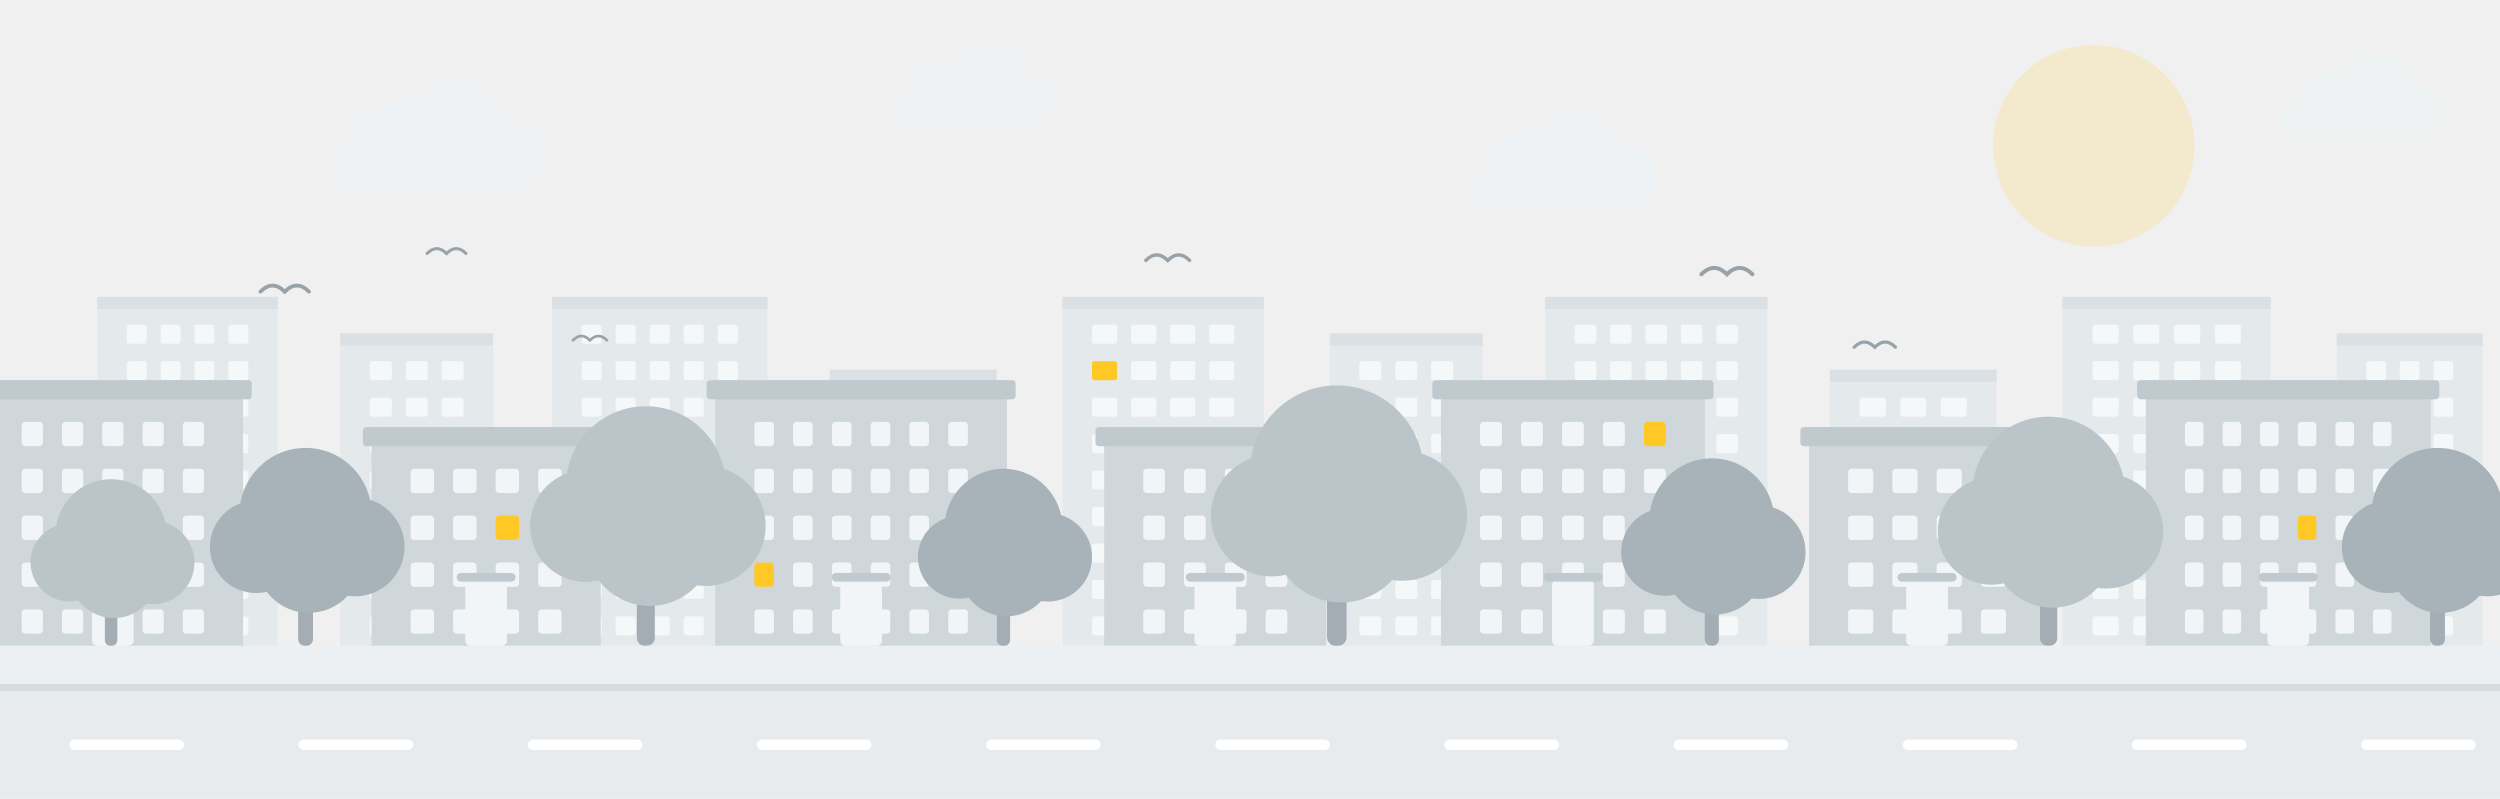
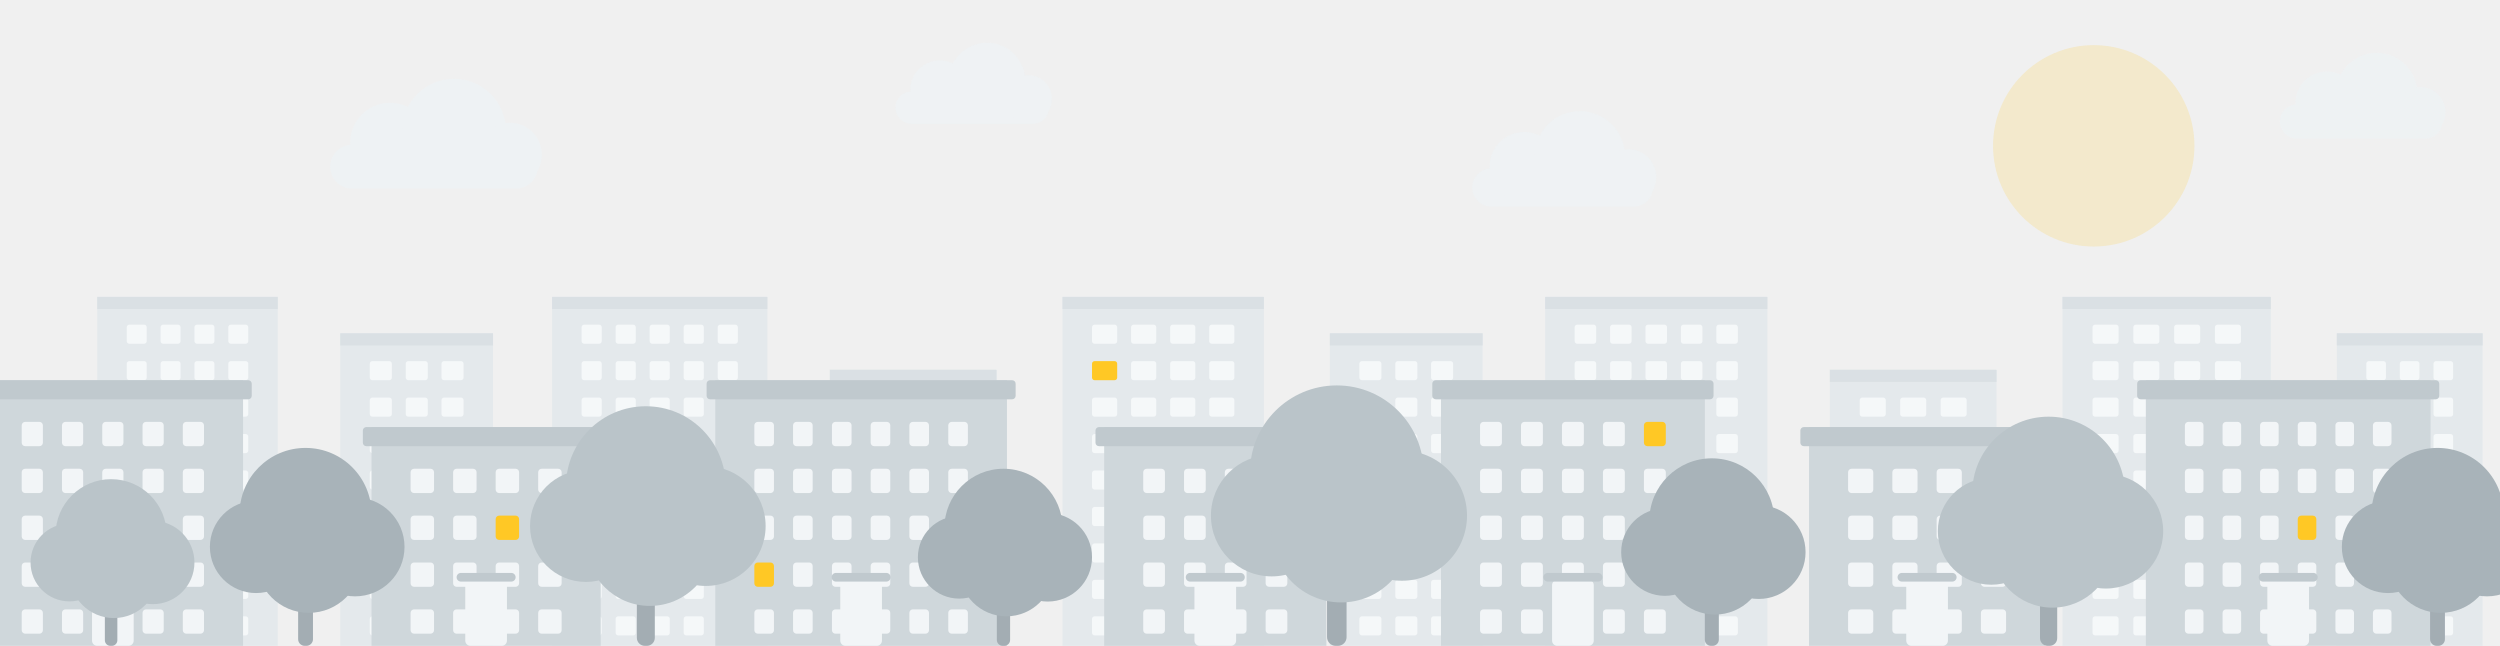
- <svg xmlns="http://www.w3.org/2000/svg" viewBox="0 0 1440 460" width="1440" height="460" fill="none" role="presentation">
+ <svg xmlns="http://www.w3.org/2000/svg" viewBox="0 0 1440 372" width="1440" height="372" fill="none" role="presentation">
  <circle cx="1206" cy="84" r="58" fill="#FFC825" opacity="0.18" />
  <g opacity="1" fill="#EEF2F4">
    <rect x="190.2" y="83.35" width="119.6" height="25.3" rx="12.65" />
    <circle cx="224.7" cy="82.2" r="23" />
    <circle cx="261.5" cy="75.3" r="29.9" />
    <circle cx="293.7" cy="89.1" r="18.4" />
  </g>
  <g opacity="0.85" fill="#EEF2F4">
    <rect x="515.8" y="52.65" width="88.4" height="18.7" rx="9.35" />
    <circle cx="541.3" cy="51.8" r="17" />
    <circle cx="568.5" cy="46.7" r="22.1" />
    <circle cx="592.3" cy="56.9" r="13.6" />
  </g>
  <g opacity="0.9" fill="#EEF2F4">
    <rect x="848" y="97" width="104" height="22" rx="11" />
    <circle cx="878" cy="96" r="20" />
    <circle cx="910" cy="90" r="26" />
    <circle cx="938" cy="102" r="16" />
  </g>
  <g opacity="0.8" fill="#EEF2F4">
    <rect x="1313.2" y="60.1" width="93.6" height="19.8" rx="9.9" />
    <circle cx="1340.2" cy="59.2" r="18" />
    <circle cx="1369" cy="53.8" r="23.4" />
    <circle cx="1394.2" cy="64.6" r="14.4" />
  </g>
  <rect x="56" y="171" width="104" height="201" fill="#E4E9EC" />
  <rect x="56" y="171" width="104" height="7" fill="#DAE0E4" />
  <rect x="73.0" y="187" width="11.5" height="11" rx="1.5" fill="#F5F8F9" />
  <rect x="92.5" y="187" width="11.5" height="11" rx="1.5" fill="#F5F8F9" />
  <rect x="112.0" y="187" width="11.5" height="11" rx="1.5" fill="#F5F8F9" />
  <rect x="131.5" y="187" width="11.5" height="11" rx="1.5" fill="#F5F8F9" />
  <rect x="73.0" y="208" width="11.5" height="11" rx="1.5" fill="#F5F8F9" />
  <rect x="92.5" y="208" width="11.5" height="11" rx="1.5" fill="#F5F8F9" />
  <rect x="112.0" y="208" width="11.5" height="11" rx="1.5" fill="#F5F8F9" />
  <rect x="131.5" y="208" width="11.5" height="11" rx="1.5" fill="#F5F8F9" />
  <rect x="73.0" y="229" width="11.5" height="11" rx="1.5" fill="#F5F8F9" />
  <rect x="92.5" y="229" width="11.5" height="11" rx="1.5" fill="#FFC825" />
  <rect x="112.0" y="229" width="11.5" height="11" rx="1.5" fill="#F5F8F9" />
  <rect x="131.5" y="229" width="11.5" height="11" rx="1.5" fill="#F5F8F9" />
  <rect x="73.0" y="250" width="11.5" height="11" rx="1.5" fill="#F5F8F9" />
  <rect x="92.5" y="250" width="11.5" height="11" rx="1.5" fill="#F5F8F9" />
  <rect x="112.0" y="250" width="11.5" height="11" rx="1.5" fill="#F5F8F9" />
  <rect x="131.5" y="250" width="11.5" height="11" rx="1.5" fill="#F5F8F9" />
  <rect x="73.0" y="271" width="11.5" height="11" rx="1.5" fill="#F5F8F9" />
  <rect x="92.5" y="271" width="11.5" height="11" rx="1.5" fill="#F5F8F9" />
  <rect x="112.0" y="271" width="11.5" height="11" rx="1.5" fill="#F5F8F9" />
  <rect x="131.5" y="271" width="11.5" height="11" rx="1.5" fill="#F5F8F9" />
  <rect x="73.0" y="292" width="11.5" height="11" rx="1.5" fill="#F5F8F9" />
  <rect x="92.5" y="292" width="11.5" height="11" rx="1.5" fill="#F5F8F9" />
  <rect x="112.0" y="292" width="11.5" height="11" rx="1.5" fill="#F5F8F9" />
  <rect x="131.5" y="292" width="11.5" height="11" rx="1.5" fill="#F5F8F9" />
  <rect x="73.0" y="313" width="11.5" height="11" rx="1.5" fill="#F5F8F9" />
  <rect x="92.5" y="313" width="11.5" height="11" rx="1.5" fill="#F5F8F9" />
  <rect x="112.0" y="313" width="11.5" height="11" rx="1.5" fill="#F5F8F9" />
  <rect x="131.5" y="313" width="11.5" height="11" rx="1.5" fill="#F5F8F9" />
  <rect x="73.0" y="334" width="11.5" height="11" rx="1.5" fill="#F5F8F9" />
  <rect x="92.5" y="334" width="11.5" height="11" rx="1.5" fill="#F5F8F9" />
  <rect x="112.0" y="334" width="11.5" height="11" rx="1.5" fill="#F5F8F9" />
  <rect x="131.5" y="334" width="11.5" height="11" rx="1.5" fill="#F5F8F9" />
  <rect x="73.0" y="355" width="11.5" height="11" rx="1.5" fill="#F5F8F9" />
  <rect x="92.5" y="355" width="11.5" height="11" rx="1.5" fill="#F5F8F9" />
  <rect x="112.0" y="355" width="11.5" height="11" rx="1.5" fill="#F5F8F9" />
  <rect x="131.5" y="355" width="11.5" height="11" rx="1.5" fill="#F5F8F9" />
  <rect x="196" y="192" width="88" height="180" fill="#E4E9EC" />
  <rect x="196" y="192" width="88" height="7" fill="#DAE0E4" />
  <rect x="213.0" y="208" width="12.7" height="11" rx="1.5" fill="#F5F8F9" />
  <rect x="233.7" y="208" width="12.7" height="11" rx="1.5" fill="#F5F8F9" />
  <rect x="254.3" y="208" width="12.7" height="11" rx="1.5" fill="#F5F8F9" />
  <rect x="213.0" y="229" width="12.7" height="11" rx="1.5" fill="#F5F8F9" />
  <rect x="233.7" y="229" width="12.7" height="11" rx="1.5" fill="#F5F8F9" />
  <rect x="254.3" y="229" width="12.7" height="11" rx="1.5" fill="#F5F8F9" />
  <rect x="213.0" y="250" width="12.7" height="11" rx="1.5" fill="#F5F8F9" />
  <rect x="233.7" y="250" width="12.7" height="11" rx="1.5" fill="#F5F8F9" />
  <rect x="254.3" y="250" width="12.7" height="11" rx="1.5" fill="#F5F8F9" />
  <rect x="213.0" y="271" width="12.7" height="11" rx="1.5" fill="#F5F8F9" />
  <rect x="233.7" y="271" width="12.7" height="11" rx="1.5" fill="#F5F8F9" />
  <rect x="254.3" y="271" width="12.7" height="11" rx="1.5" fill="#F5F8F9" />
  <rect x="213.0" y="292" width="12.7" height="11" rx="1.5" fill="#F5F8F9" />
  <rect x="233.7" y="292" width="12.7" height="11" rx="1.5" fill="#F5F8F9" />
  <rect x="254.3" y="292" width="12.7" height="11" rx="1.5" fill="#F5F8F9" />
  <rect x="213.0" y="313" width="12.7" height="11" rx="1.5" fill="#F5F8F9" />
  <rect x="233.7" y="313" width="12.7" height="11" rx="1.5" fill="#F5F8F9" />
  <rect x="254.3" y="313" width="12.7" height="11" rx="1.5" fill="#F5F8F9" />
  <rect x="213.0" y="334" width="12.7" height="11" rx="1.5" fill="#F5F8F9" />
  <rect x="233.7" y="334" width="12.7" height="11" rx="1.5" fill="#F5F8F9" />
  <rect x="254.3" y="334" width="12.7" height="11" rx="1.5" fill="#F5F8F9" />
  <rect x="213.0" y="355" width="12.7" height="11" rx="1.5" fill="#F5F8F9" />
  <rect x="233.7" y="355" width="12.7" height="11" rx="1.5" fill="#F5F8F9" />
  <rect x="254.3" y="355" width="12.7" height="11" rx="1.5" fill="#F5F8F9" />
  <rect x="318" y="171" width="124" height="201" fill="#E4E9EC" />
  <rect x="318" y="171" width="124" height="7" fill="#DAE0E4" />
  <rect x="335.0" y="187" width="11.6" height="11" rx="1.5" fill="#F5F8F9" />
  <rect x="354.6" y="187" width="11.6" height="11" rx="1.5" fill="#F5F8F9" />
  <rect x="374.2" y="187" width="11.6" height="11" rx="1.5" fill="#F5F8F9" />
  <rect x="393.8" y="187" width="11.6" height="11" rx="1.5" fill="#F5F8F9" />
  <rect x="413.4" y="187" width="11.6" height="11" rx="1.5" fill="#F5F8F9" />
  <rect x="335.0" y="208" width="11.6" height="11" rx="1.5" fill="#F5F8F9" />
  <rect x="354.6" y="208" width="11.6" height="11" rx="1.5" fill="#F5F8F9" />
  <rect x="374.2" y="208" width="11.6" height="11" rx="1.5" fill="#F5F8F9" />
  <rect x="393.8" y="208" width="11.6" height="11" rx="1.5" fill="#F5F8F9" />
  <rect x="413.4" y="208" width="11.6" height="11" rx="1.5" fill="#F5F8F9" />
  <rect x="335.0" y="229" width="11.6" height="11" rx="1.5" fill="#F5F8F9" />
  <rect x="354.6" y="229" width="11.6" height="11" rx="1.5" fill="#F5F8F9" />
  <rect x="374.2" y="229" width="11.6" height="11" rx="1.5" fill="#F5F8F9" />
  <rect x="393.8" y="229" width="11.6" height="11" rx="1.5" fill="#F5F8F9" />
  <rect x="413.4" y="229" width="11.6" height="11" rx="1.5" fill="#F5F8F9" />
  <rect x="335.0" y="250" width="11.6" height="11" rx="1.5" fill="#F5F8F9" />
  <rect x="354.6" y="250" width="11.6" height="11" rx="1.5" fill="#F5F8F9" />
  <rect x="374.2" y="250" width="11.6" height="11" rx="1.5" fill="#F5F8F9" />
  <rect x="393.8" y="250" width="11.6" height="11" rx="1.5" fill="#F5F8F9" />
  <rect x="413.4" y="250" width="11.6" height="11" rx="1.5" fill="#F5F8F9" />
  <rect x="335.0" y="271" width="11.6" height="11" rx="1.5" fill="#F5F8F9" />
  <rect x="354.6" y="271" width="11.6" height="11" rx="1.5" fill="#F5F8F9" />
  <rect x="374.2" y="271" width="11.6" height="11" rx="1.5" fill="#F5F8F9" />
  <rect x="393.8" y="271" width="11.6" height="11" rx="1.5" fill="#F5F8F9" />
  <rect x="413.4" y="271" width="11.6" height="11" rx="1.5" fill="#F5F8F9" />
  <rect x="335.0" y="292" width="11.6" height="11" rx="1.5" fill="#F5F8F9" />
  <rect x="354.6" y="292" width="11.6" height="11" rx="1.5" fill="#F5F8F9" />
  <rect x="374.2" y="292" width="11.6" height="11" rx="1.5" fill="#F5F8F9" />
  <rect x="393.8" y="292" width="11.6" height="11" rx="1.5" fill="#FFC825" />
  <rect x="413.4" y="292" width="11.6" height="11" rx="1.5" fill="#F5F8F9" />
  <rect x="335.0" y="313" width="11.6" height="11" rx="1.5" fill="#F5F8F9" />
  <rect x="354.6" y="313" width="11.6" height="11" rx="1.5" fill="#F5F8F9" />
  <rect x="374.2" y="313" width="11.6" height="11" rx="1.5" fill="#F5F8F9" />
  <rect x="393.8" y="313" width="11.6" height="11" rx="1.5" fill="#F5F8F9" />
  <rect x="413.4" y="313" width="11.6" height="11" rx="1.5" fill="#F5F8F9" />
  <rect x="335.0" y="334" width="11.6" height="11" rx="1.5" fill="#F5F8F9" />
  <rect x="354.6" y="334" width="11.6" height="11" rx="1.5" fill="#F5F8F9" />
  <rect x="374.2" y="334" width="11.6" height="11" rx="1.5" fill="#F5F8F9" />
  <rect x="393.8" y="334" width="11.6" height="11" rx="1.5" fill="#F5F8F9" />
  <rect x="413.4" y="334" width="11.6" height="11" rx="1.5" fill="#F5F8F9" />
  <rect x="335.0" y="355" width="11.6" height="11" rx="1.5" fill="#F5F8F9" />
  <rect x="354.6" y="355" width="11.6" height="11" rx="1.5" fill="#F5F8F9" />
  <rect x="374.2" y="355" width="11.6" height="11" rx="1.5" fill="#F5F8F9" />
  <rect x="393.8" y="355" width="11.6" height="11" rx="1.5" fill="#F5F8F9" />
  <rect x="413.4" y="355" width="11.6" height="11" rx="1.5" fill="#F5F8F9" />
  <rect x="478" y="213" width="96" height="159" fill="#E4E9EC" />
  <rect x="478" y="213" width="96" height="7" fill="#DAE0E4" />
  <rect x="495.2" y="229" width="15.0" height="11" rx="1.5" fill="#F5F8F9" />
  <rect x="518.5" y="229" width="15.0" height="11" rx="1.5" fill="#F5F8F9" />
  <rect x="541.8" y="229" width="15.0" height="11" rx="1.5" fill="#F5F8F9" />
  <rect x="495.2" y="250" width="15.0" height="11" rx="1.5" fill="#F5F8F9" />
  <rect x="518.5" y="250" width="15.0" height="11" rx="1.5" fill="#F5F8F9" />
  <rect x="541.8" y="250" width="15.0" height="11" rx="1.5" fill="#F5F8F9" />
  <rect x="495.2" y="271" width="15.0" height="11" rx="1.5" fill="#F5F8F9" />
  <rect x="518.5" y="271" width="15.0" height="11" rx="1.5" fill="#F5F8F9" />
  <rect x="541.8" y="271" width="15.0" height="11" rx="1.5" fill="#F5F8F9" />
  <rect x="495.2" y="292" width="15.0" height="11" rx="1.5" fill="#F5F8F9" />
  <rect x="518.5" y="292" width="15.0" height="11" rx="1.5" fill="#F5F8F9" />
  <rect x="541.8" y="292" width="15.0" height="11" rx="1.5" fill="#F5F8F9" />
  <rect x="495.2" y="313" width="15.0" height="11" rx="1.5" fill="#F5F8F9" />
  <rect x="518.5" y="313" width="15.0" height="11" rx="1.5" fill="#F5F8F9" />
  <rect x="541.8" y="313" width="15.0" height="11" rx="1.5" fill="#F5F8F9" />
  <rect x="495.2" y="334" width="15.0" height="11" rx="1.5" fill="#F5F8F9" />
  <rect x="518.5" y="334" width="15.0" height="11" rx="1.5" fill="#F5F8F9" />
  <rect x="541.8" y="334" width="15.0" height="11" rx="1.5" fill="#F5F8F9" />
  <rect x="495.2" y="355" width="15.0" height="11" rx="1.5" fill="#F5F8F9" />
  <rect x="518.5" y="355" width="15.0" height="11" rx="1.5" fill="#F5F8F9" />
  <rect x="541.8" y="355" width="15.0" height="11" rx="1.5" fill="#F5F8F9" />
  <rect x="612" y="171" width="116" height="201" fill="#E4E9EC" />
  <rect x="612" y="171" width="116" height="7" fill="#DAE0E4" />
  <rect x="629.0" y="187" width="14.5" height="11" rx="1.5" fill="#F5F8F9" />
  <rect x="651.5" y="187" width="14.5" height="11" rx="1.5" fill="#F5F8F9" />
  <rect x="674.0" y="187" width="14.5" height="11" rx="1.5" fill="#F5F8F9" />
  <rect x="696.5" y="187" width="14.5" height="11" rx="1.5" fill="#F5F8F9" />
  <rect x="629.0" y="208" width="14.5" height="11" rx="1.5" fill="#FFC825" />
  <rect x="651.5" y="208" width="14.5" height="11" rx="1.5" fill="#F5F8F9" />
  <rect x="674.0" y="208" width="14.5" height="11" rx="1.5" fill="#F5F8F9" />
  <rect x="696.5" y="208" width="14.5" height="11" rx="1.5" fill="#F5F8F9" />
  <rect x="629.0" y="229" width="14.5" height="11" rx="1.5" fill="#F5F8F9" />
  <rect x="651.5" y="229" width="14.5" height="11" rx="1.5" fill="#F5F8F9" />
  <rect x="674.0" y="229" width="14.5" height="11" rx="1.5" fill="#F5F8F9" />
  <rect x="696.5" y="229" width="14.5" height="11" rx="1.5" fill="#F5F8F9" />
  <rect x="629.0" y="250" width="14.5" height="11" rx="1.5" fill="#F5F8F9" />
  <rect x="651.5" y="250" width="14.5" height="11" rx="1.5" fill="#F5F8F9" />
  <rect x="674.0" y="250" width="14.5" height="11" rx="1.5" fill="#F5F8F9" />
  <rect x="696.5" y="250" width="14.5" height="11" rx="1.5" fill="#F5F8F9" />
  <rect x="629.0" y="271" width="14.5" height="11" rx="1.5" fill="#F5F8F9" />
  <rect x="651.5" y="271" width="14.5" height="11" rx="1.5" fill="#F5F8F9" />
  <rect x="674.0" y="271" width="14.5" height="11" rx="1.5" fill="#F5F8F9" />
  <rect x="696.5" y="271" width="14.5" height="11" rx="1.5" fill="#F5F8F9" />
  <rect x="629.0" y="292" width="14.5" height="11" rx="1.5" fill="#F5F8F9" />
  <rect x="651.5" y="292" width="14.5" height="11" rx="1.5" fill="#F5F8F9" />
  <rect x="674.0" y="292" width="14.5" height="11" rx="1.5" fill="#F5F8F9" />
  <rect x="696.5" y="292" width="14.5" height="11" rx="1.5" fill="#F5F8F9" />
  <rect x="629.0" y="313" width="14.5" height="11" rx="1.5" fill="#F5F8F9" />
  <rect x="651.5" y="313" width="14.5" height="11" rx="1.5" fill="#F5F8F9" />
  <rect x="674.0" y="313" width="14.5" height="11" rx="1.5" fill="#F5F8F9" />
  <rect x="696.5" y="313" width="14.5" height="11" rx="1.5" fill="#F5F8F9" />
  <rect x="629.0" y="334" width="14.5" height="11" rx="1.5" fill="#F5F8F9" />
  <rect x="651.5" y="334" width="14.5" height="11" rx="1.5" fill="#F5F8F9" />
  <rect x="674.0" y="334" width="14.5" height="11" rx="1.5" fill="#F5F8F9" />
  <rect x="696.5" y="334" width="14.5" height="11" rx="1.5" fill="#F5F8F9" />
  <rect x="629.0" y="355" width="14.5" height="11" rx="1.5" fill="#F5F8F9" />
  <rect x="651.5" y="355" width="14.5" height="11" rx="1.5" fill="#F5F8F9" />
  <rect x="674.0" y="355" width="14.5" height="11" rx="1.5" fill="#F5F8F9" />
  <rect x="696.5" y="355" width="14.5" height="11" rx="1.5" fill="#F5F8F9" />
  <rect x="766" y="192" width="88" height="180" fill="#E4E9EC" />
  <rect x="766" y="192" width="88" height="7" fill="#DAE0E4" />
  <rect x="783.0" y="208" width="12.7" height="11" rx="1.5" fill="#F5F8F9" />
  <rect x="803.7" y="208" width="12.7" height="11" rx="1.5" fill="#F5F8F9" />
  <rect x="824.3" y="208" width="12.7" height="11" rx="1.5" fill="#F5F8F9" />
  <rect x="783.0" y="229" width="12.7" height="11" rx="1.5" fill="#F5F8F9" />
  <rect x="803.7" y="229" width="12.7" height="11" rx="1.5" fill="#F5F8F9" />
  <rect x="824.3" y="229" width="12.7" height="11" rx="1.5" fill="#F5F8F9" />
  <rect x="783.0" y="250" width="12.7" height="11" rx="1.5" fill="#F5F8F9" />
  <rect x="803.7" y="250" width="12.7" height="11" rx="1.5" fill="#F5F8F9" />
  <rect x="824.3" y="250" width="12.7" height="11" rx="1.5" fill="#F5F8F9" />
  <rect x="783.0" y="271" width="12.7" height="11" rx="1.5" fill="#F5F8F9" />
  <rect x="803.7" y="271" width="12.7" height="11" rx="1.5" fill="#F5F8F9" />
  <rect x="824.3" y="271" width="12.7" height="11" rx="1.5" fill="#F5F8F9" />
  <rect x="783.0" y="292" width="12.7" height="11" rx="1.5" fill="#F5F8F9" />
  <rect x="803.7" y="292" width="12.7" height="11" rx="1.5" fill="#F5F8F9" />
  <rect x="824.3" y="292" width="12.7" height="11" rx="1.5" fill="#F5F8F9" />
  <rect x="783.0" y="313" width="12.7" height="11" rx="1.5" fill="#F5F8F9" />
  <rect x="803.7" y="313" width="12.7" height="11" rx="1.5" fill="#F5F8F9" />
  <rect x="824.3" y="313" width="12.7" height="11" rx="1.5" fill="#F5F8F9" />
  <rect x="783.0" y="334" width="12.7" height="11" rx="1.5" fill="#F5F8F9" />
  <rect x="803.7" y="334" width="12.7" height="11" rx="1.5" fill="#F5F8F9" />
  <rect x="824.3" y="334" width="12.7" height="11" rx="1.5" fill="#F5F8F9" />
  <rect x="783.0" y="355" width="12.7" height="11" rx="1.5" fill="#F5F8F9" />
  <rect x="803.7" y="355" width="12.7" height="11" rx="1.5" fill="#F5F8F9" />
  <rect x="824.3" y="355" width="12.7" height="11" rx="1.5" fill="#F5F8F9" />
  <rect x="890" y="171" width="128" height="201" fill="#E4E9EC" />
  <rect x="890" y="171" width="128" height="7" fill="#DAE0E4" />
  <rect x="907.0" y="187" width="12.4" height="11" rx="1.5" fill="#F5F8F9" />
  <rect x="927.4" y="187" width="12.4" height="11" rx="1.5" fill="#F5F8F9" />
  <rect x="947.8" y="187" width="12.4" height="11" rx="1.5" fill="#F5F8F9" />
  <rect x="968.2" y="187" width="12.4" height="11" rx="1.5" fill="#F5F8F9" />
  <rect x="988.6" y="187" width="12.4" height="11" rx="1.5" fill="#F5F8F9" />
  <rect x="907.0" y="208" width="12.4" height="11" rx="1.5" fill="#F5F8F9" />
  <rect x="927.4" y="208" width="12.4" height="11" rx="1.5" fill="#F5F8F9" />
  <rect x="947.8" y="208" width="12.4" height="11" rx="1.5" fill="#F5F8F9" />
  <rect x="968.2" y="208" width="12.4" height="11" rx="1.5" fill="#F5F8F9" />
  <rect x="988.6" y="208" width="12.4" height="11" rx="1.5" fill="#F5F8F9" />
  <rect x="907.0" y="229" width="12.4" height="11" rx="1.5" fill="#F5F8F9" />
  <rect x="927.4" y="229" width="12.4" height="11" rx="1.5" fill="#F5F8F9" />
  <rect x="947.8" y="229" width="12.4" height="11" rx="1.5" fill="#F5F8F9" />
  <rect x="968.2" y="229" width="12.4" height="11" rx="1.5" fill="#F5F8F9" />
  <rect x="988.6" y="229" width="12.4" height="11" rx="1.5" fill="#F5F8F9" />
  <rect x="907.0" y="250" width="12.4" height="11" rx="1.5" fill="#F5F8F9" />
  <rect x="927.4" y="250" width="12.4" height="11" rx="1.5" fill="#F5F8F9" />
  <rect x="947.8" y="250" width="12.4" height="11" rx="1.5" fill="#F5F8F9" />
  <rect x="968.2" y="250" width="12.4" height="11" rx="1.5" fill="#F5F8F9" />
  <rect x="988.6" y="250" width="12.4" height="11" rx="1.5" fill="#F5F8F9" />
  <rect x="907.0" y="271" width="12.4" height="11" rx="1.5" fill="#F5F8F9" />
  <rect x="927.4" y="271" width="12.4" height="11" rx="1.5" fill="#F5F8F9" />
  <rect x="947.8" y="271" width="12.4" height="11" rx="1.5" fill="#F5F8F9" />
  <rect x="968.2" y="271" width="12.4" height="11" rx="1.5" fill="#F5F8F9" />
  <rect x="988.6" y="271" width="12.4" height="11" rx="1.5" fill="#F5F8F9" />
  <rect x="907.0" y="292" width="12.4" height="11" rx="1.5" fill="#F5F8F9" />
  <rect x="927.4" y="292" width="12.4" height="11" rx="1.5" fill="#F5F8F9" />
  <rect x="947.8" y="292" width="12.4" height="11" rx="1.5" fill="#F5F8F9" />
  <rect x="968.2" y="292" width="12.4" height="11" rx="1.5" fill="#F5F8F9" />
  <rect x="988.6" y="292" width="12.4" height="11" rx="1.5" fill="#F5F8F9" />
  <rect x="907.0" y="313" width="12.4" height="11" rx="1.5" fill="#F5F8F9" />
  <rect x="927.4" y="313" width="12.4" height="11" rx="1.5" fill="#F5F8F9" />
  <rect x="947.8" y="313" width="12.4" height="11" rx="1.5" fill="#F5F8F9" />
  <rect x="968.2" y="313" width="12.4" height="11" rx="1.5" fill="#F5F8F9" />
  <rect x="988.6" y="313" width="12.4" height="11" rx="1.5" fill="#F5F8F9" />
  <rect x="907.0" y="334" width="12.4" height="11" rx="1.5" fill="#F5F8F9" />
  <rect x="927.4" y="334" width="12.4" height="11" rx="1.5" fill="#F5F8F9" />
  <rect x="947.8" y="334" width="12.4" height="11" rx="1.5" fill="#FFC825" />
  <rect x="968.2" y="334" width="12.4" height="11" rx="1.5" fill="#F5F8F9" />
  <rect x="988.6" y="334" width="12.4" height="11" rx="1.5" fill="#F5F8F9" />
  <rect x="907.0" y="355" width="12.4" height="11" rx="1.5" fill="#F5F8F9" />
  <rect x="927.4" y="355" width="12.4" height="11" rx="1.5" fill="#F5F8F9" />
  <rect x="947.8" y="355" width="12.4" height="11" rx="1.5" fill="#F5F8F9" />
  <rect x="968.2" y="355" width="12.4" height="11" rx="1.5" fill="#F5F8F9" />
  <rect x="988.6" y="355" width="12.4" height="11" rx="1.5" fill="#F5F8F9" />
  <rect x="1054" y="213" width="96" height="159" fill="#E4E9EC" />
  <rect x="1054" y="213" width="96" height="7" fill="#DAE0E4" />
  <rect x="1071.2" y="229" width="15.0" height="11" rx="1.5" fill="#F5F8F9" />
  <rect x="1094.5" y="229" width="15.0" height="11" rx="1.5" fill="#F5F8F9" />
  <rect x="1117.8" y="229" width="15.0" height="11" rx="1.5" fill="#F5F8F9" />
  <rect x="1071.2" y="250" width="15.0" height="11" rx="1.5" fill="#F5F8F9" />
  <rect x="1094.5" y="250" width="15.0" height="11" rx="1.5" fill="#F5F8F9" />
  <rect x="1117.8" y="250" width="15.0" height="11" rx="1.5" fill="#F5F8F9" />
  <rect x="1071.2" y="271" width="15.0" height="11" rx="1.5" fill="#F5F8F9" />
  <rect x="1094.5" y="271" width="15.0" height="11" rx="1.5" fill="#F5F8F9" />
  <rect x="1117.8" y="271" width="15.0" height="11" rx="1.5" fill="#F5F8F9" />
  <rect x="1071.2" y="292" width="15.0" height="11" rx="1.5" fill="#F5F8F9" />
  <rect x="1094.5" y="292" width="15.0" height="11" rx="1.5" fill="#F5F8F9" />
  <rect x="1117.8" y="292" width="15.0" height="11" rx="1.5" fill="#F5F8F9" />
  <rect x="1071.2" y="313" width="15.0" height="11" rx="1.5" fill="#F5F8F9" />
  <rect x="1094.5" y="313" width="15.0" height="11" rx="1.5" fill="#F5F8F9" />
  <rect x="1117.8" y="313" width="15.0" height="11" rx="1.5" fill="#F5F8F9" />
  <rect x="1071.2" y="334" width="15.0" height="11" rx="1.5" fill="#F5F8F9" />
  <rect x="1094.5" y="334" width="15.0" height="11" rx="1.5" fill="#F5F8F9" />
  <rect x="1117.8" y="334" width="15.0" height="11" rx="1.5" fill="#F5F8F9" />
  <rect x="1071.2" y="355" width="15.0" height="11" rx="1.5" fill="#F5F8F9" />
  <rect x="1094.5" y="355" width="15.0" height="11" rx="1.5" fill="#F5F8F9" />
  <rect x="1117.8" y="355" width="15.0" height="11" rx="1.5" fill="#F5F8F9" />
  <rect x="1188" y="171" width="120" height="201" fill="#E4E9EC" />
  <rect x="1188" y="171" width="120" height="7" fill="#DAE0E4" />
  <rect x="1205.3" y="187" width="15.0" height="11" rx="1.5" fill="#F5F8F9" />
  <rect x="1228.8" y="187" width="15.0" height="11" rx="1.5" fill="#F5F8F9" />
  <rect x="1252.3" y="187" width="15.0" height="11" rx="1.5" fill="#F5F8F9" />
  <rect x="1275.8" y="187" width="15.0" height="11" rx="1.5" fill="#F5F8F9" />
  <rect x="1205.3" y="208" width="15.0" height="11" rx="1.5" fill="#F5F8F9" />
  <rect x="1228.8" y="208" width="15.0" height="11" rx="1.5" fill="#F5F8F9" />
  <rect x="1252.3" y="208" width="15.0" height="11" rx="1.5" fill="#F5F8F9" />
  <rect x="1275.8" y="208" width="15.0" height="11" rx="1.5" fill="#F5F8F9" />
  <rect x="1205.3" y="229" width="15.0" height="11" rx="1.5" fill="#F5F8F9" />
  <rect x="1228.8" y="229" width="15.0" height="11" rx="1.5" fill="#F5F8F9" />
  <rect x="1252.3" y="229" width="15.0" height="11" rx="1.5" fill="#F5F8F9" />
  <rect x="1275.8" y="229" width="15.0" height="11" rx="1.5" fill="#F5F8F9" />
  <rect x="1205.3" y="250" width="15.0" height="11" rx="1.5" fill="#F5F8F9" />
  <rect x="1228.8" y="250" width="15.0" height="11" rx="1.5" fill="#F5F8F9" />
  <rect x="1252.3" y="250" width="15.0" height="11" rx="1.5" fill="#F5F8F9" />
  <rect x="1275.8" y="250" width="15.0" height="11" rx="1.5" fill="#FFC825" />
  <rect x="1205.3" y="271" width="15.0" height="11" rx="1.5" fill="#F5F8F9" />
  <rect x="1228.8" y="271" width="15.0" height="11" rx="1.5" fill="#F5F8F9" />
  <rect x="1252.3" y="271" width="15.0" height="11" rx="1.5" fill="#F5F8F9" />
  <rect x="1275.8" y="271" width="15.0" height="11" rx="1.5" fill="#F5F8F9" />
  <rect x="1205.3" y="292" width="15.0" height="11" rx="1.5" fill="#F5F8F9" />
  <rect x="1228.8" y="292" width="15.0" height="11" rx="1.5" fill="#F5F8F9" />
  <rect x="1252.3" y="292" width="15.0" height="11" rx="1.5" fill="#F5F8F9" />
  <rect x="1275.8" y="292" width="15.0" height="11" rx="1.5" fill="#F5F8F9" />
  <rect x="1205.3" y="313" width="15.0" height="11" rx="1.5" fill="#F5F8F9" />
  <rect x="1228.8" y="313" width="15.0" height="11" rx="1.5" fill="#F5F8F9" />
  <rect x="1252.3" y="313" width="15.0" height="11" rx="1.5" fill="#F5F8F9" />
  <rect x="1275.8" y="313" width="15.0" height="11" rx="1.5" fill="#F5F8F9" />
  <rect x="1205.3" y="334" width="15.0" height="11" rx="1.5" fill="#F5F8F9" />
  <rect x="1228.8" y="334" width="15.0" height="11" rx="1.5" fill="#F5F8F9" />
  <rect x="1252.3" y="334" width="15.0" height="11" rx="1.5" fill="#F5F8F9" />
  <rect x="1275.8" y="334" width="15.0" height="11" rx="1.5" fill="#F5F8F9" />
  <rect x="1205.3" y="355" width="15.0" height="11" rx="1.5" fill="#F5F8F9" />
  <rect x="1228.8" y="355" width="15.0" height="11" rx="1.5" fill="#F5F8F9" />
  <rect x="1252.3" y="355" width="15.0" height="11" rx="1.5" fill="#F5F8F9" />
  <rect x="1275.8" y="355" width="15.0" height="11" rx="1.5" fill="#F5F8F9" />
  <rect x="1346" y="192" width="84" height="180" fill="#E4E9EC" />
  <rect x="1346" y="192" width="84" height="7" fill="#DAE0E4" />
  <rect x="1363.0" y="208" width="11.3" height="11" rx="1.5" fill="#F5F8F9" />
  <rect x="1382.3" y="208" width="11.3" height="11" rx="1.5" fill="#F5F8F9" />
  <rect x="1401.7" y="208" width="11.3" height="11" rx="1.5" fill="#F5F8F9" />
  <rect x="1363.0" y="229" width="11.3" height="11" rx="1.5" fill="#F5F8F9" />
  <rect x="1382.3" y="229" width="11.3" height="11" rx="1.5" fill="#F5F8F9" />
  <rect x="1401.7" y="229" width="11.3" height="11" rx="1.5" fill="#F5F8F9" />
  <rect x="1363.0" y="250" width="11.3" height="11" rx="1.5" fill="#F5F8F9" />
  <rect x="1382.3" y="250" width="11.3" height="11" rx="1.5" fill="#F5F8F9" />
  <rect x="1401.7" y="250" width="11.3" height="11" rx="1.5" fill="#F5F8F9" />
  <rect x="1363.0" y="271" width="11.3" height="11" rx="1.5" fill="#F5F8F9" />
  <rect x="1382.3" y="271" width="11.3" height="11" rx="1.5" fill="#F5F8F9" />
  <rect x="1401.7" y="271" width="11.3" height="11" rx="1.5" fill="#F5F8F9" />
  <rect x="1363.0" y="292" width="11.3" height="11" rx="1.5" fill="#F5F8F9" />
  <rect x="1382.3" y="292" width="11.3" height="11" rx="1.5" fill="#F5F8F9" />
  <rect x="1401.7" y="292" width="11.3" height="11" rx="1.5" fill="#F5F8F9" />
  <rect x="1363.0" y="313" width="11.3" height="11" rx="1.5" fill="#F5F8F9" />
  <rect x="1382.3" y="313" width="11.3" height="11" rx="1.5" fill="#F5F8F9" />
  <rect x="1401.7" y="313" width="11.3" height="11" rx="1.5" fill="#F5F8F9" />
  <rect x="1363.0" y="334" width="11.3" height="11" rx="1.5" fill="#F5F8F9" />
  <rect x="1382.3" y="334" width="11.3" height="11" rx="1.5" fill="#F5F8F9" />
  <rect x="1401.7" y="334" width="11.3" height="11" rx="1.5" fill="#F5F8F9" />
  <rect x="1363.0" y="355" width="11.3" height="11" rx="1.5" fill="#F5F8F9" />
  <rect x="1382.3" y="355" width="11.3" height="11" rx="1.5" fill="#F5F8F9" />
  <rect x="1401.7" y="355" width="11.3" height="11" rx="1.5" fill="#F5F8F9" />
  <rect x="-10" y="219" width="150" height="153" fill="#CFD7DB" />
  <rect x="-15" y="219" width="160" height="11" rx="2" fill="#C0C9CE" />
  <rect x="12.5" y="243" width="12.2" height="14" rx="2" fill="#F2F5F7" />
  <rect x="35.7" y="243" width="12.2" height="14" rx="2" fill="#F2F5F7" />
  <rect x="58.9" y="243" width="12.2" height="14" rx="2" fill="#F2F5F7" />
  <rect x="82.1" y="243" width="12.2" height="14" rx="2" fill="#F2F5F7" />
  <rect x="105.3" y="243" width="12.2" height="14" rx="2" fill="#F2F5F7" />
  <rect x="12.5" y="270" width="12.2" height="14" rx="2" fill="#F2F5F7" />
  <rect x="35.7" y="270" width="12.2" height="14" rx="2" fill="#F2F5F7" />
  <rect x="58.9" y="270" width="12.2" height="14" rx="2" fill="#F2F5F7" />
  <rect x="82.1" y="270" width="12.2" height="14" rx="2" fill="#F2F5F7" />
  <rect x="105.3" y="270" width="12.2" height="14" rx="2" fill="#F2F5F7" />
  <rect x="12.5" y="297" width="12.2" height="14" rx="2" fill="#F2F5F7" />
  <rect x="35.7" y="297" width="12.2" height="14" rx="2" fill="#F2F5F7" />
  <rect x="58.9" y="297" width="12.2" height="14" rx="2" fill="#F2F5F7" />
  <rect x="82.1" y="297" width="12.2" height="14" rx="2" fill="#F2F5F7" />
  <rect x="105.3" y="297" width="12.2" height="14" rx="2" fill="#F2F5F7" />
  <rect x="12.5" y="324" width="12.2" height="14" rx="2" fill="#F2F5F7" />
  <rect x="35.7" y="324" width="12.2" height="14" rx="2" fill="#FFC825" />
  <rect x="58.9" y="324" width="12.2" height="14" rx="2" fill="#F2F5F7" />
  <rect x="82.1" y="324" width="12.2" height="14" rx="2" fill="#F2F5F7" />
  <rect x="105.3" y="324" width="12.2" height="14" rx="2" fill="#F2F5F7" />
  <rect x="12.5" y="351" width="12.2" height="14" rx="2" fill="#F2F5F7" />
  <rect x="35.7" y="351" width="12.2" height="14" rx="2" fill="#F2F5F7" />
  <rect x="58.9" y="351" width="12.2" height="14" rx="2" fill="#F2F5F7" />
  <rect x="82.1" y="351" width="12.2" height="14" rx="2" fill="#F2F5F7" />
  <rect x="105.3" y="351" width="12.2" height="14" rx="2" fill="#F2F5F7" />
  <rect x="53" y="334" width="24" height="38" rx="3" fill="#F2F5F7" />
  <rect x="48" y="330" width="34" height="5" rx="2.5" fill="#C0C9CE" />
  <rect x="214" y="246" width="132" height="126" fill="#CFD7DB" />
  <rect x="209" y="246" width="142" height="11" rx="2" fill="#C0C9CE" />
  <rect x="236.5" y="270" width="13.5" height="14" rx="2" fill="#F2F5F7" />
  <rect x="261.0" y="270" width="13.5" height="14" rx="2" fill="#F2F5F7" />
  <rect x="285.5" y="270" width="13.5" height="14" rx="2" fill="#F2F5F7" />
  <rect x="310.0" y="270" width="13.5" height="14" rx="2" fill="#F2F5F7" />
  <rect x="236.5" y="297" width="13.5" height="14" rx="2" fill="#F2F5F7" />
  <rect x="261.0" y="297" width="13.5" height="14" rx="2" fill="#F2F5F7" />
  <rect x="285.5" y="297" width="13.5" height="14" rx="2" fill="#FFC825" />
  <rect x="310.0" y="297" width="13.5" height="14" rx="2" fill="#F2F5F7" />
  <rect x="236.5" y="324" width="13.5" height="14" rx="2" fill="#F2F5F7" />
  <rect x="261.0" y="324" width="13.5" height="14" rx="2" fill="#F2F5F7" />
  <rect x="285.5" y="324" width="13.5" height="14" rx="2" fill="#F2F5F7" />
  <rect x="310.0" y="324" width="13.5" height="14" rx="2" fill="#F2F5F7" />
  <rect x="236.5" y="351" width="13.5" height="14" rx="2" fill="#F2F5F7" />
  <rect x="261.0" y="351" width="13.5" height="14" rx="2" fill="#F2F5F7" />
  <rect x="285.5" y="351" width="13.5" height="14" rx="2" fill="#F2F5F7" />
  <rect x="310.0" y="351" width="13.5" height="14" rx="2" fill="#F2F5F7" />
  <rect x="268" y="334" width="24" height="38" rx="3" fill="#F2F5F7" />
  <rect x="263" y="330" width="34" height="5" rx="2.5" fill="#C0C9CE" />
  <rect x="412" y="219" width="168" height="153" fill="#CFD7DB" />
  <rect x="407" y="219" width="178" height="11" rx="2" fill="#C0C9CE" />
  <rect x="434.5" y="243" width="11.3" height="14" rx="2" fill="#F2F5F7" />
  <rect x="456.8" y="243" width="11.3" height="14" rx="2" fill="#F2F5F7" />
  <rect x="479.2" y="243" width="11.3" height="14" rx="2" fill="#F2F5F7" />
  <rect x="501.5" y="243" width="11.3" height="14" rx="2" fill="#F2F5F7" />
  <rect x="523.8" y="243" width="11.3" height="14" rx="2" fill="#F2F5F7" />
  <rect x="546.2" y="243" width="11.3" height="14" rx="2" fill="#F2F5F7" />
  <rect x="434.5" y="270" width="11.3" height="14" rx="2" fill="#F2F5F7" />
  <rect x="456.8" y="270" width="11.3" height="14" rx="2" fill="#F2F5F7" />
  <rect x="479.2" y="270" width="11.3" height="14" rx="2" fill="#F2F5F7" />
  <rect x="501.5" y="270" width="11.3" height="14" rx="2" fill="#F2F5F7" />
  <rect x="523.8" y="270" width="11.3" height="14" rx="2" fill="#F2F5F7" />
  <rect x="546.2" y="270" width="11.3" height="14" rx="2" fill="#F2F5F7" />
  <rect x="434.5" y="297" width="11.3" height="14" rx="2" fill="#F2F5F7" />
  <rect x="456.8" y="297" width="11.3" height="14" rx="2" fill="#F2F5F7" />
  <rect x="479.2" y="297" width="11.3" height="14" rx="2" fill="#F2F5F7" />
  <rect x="501.5" y="297" width="11.3" height="14" rx="2" fill="#F2F5F7" />
  <rect x="523.8" y="297" width="11.3" height="14" rx="2" fill="#F2F5F7" />
  <rect x="546.2" y="297" width="11.3" height="14" rx="2" fill="#F2F5F7" />
  <rect x="434.5" y="324" width="11.3" height="14" rx="2" fill="#FFC825" />
  <rect x="456.8" y="324" width="11.3" height="14" rx="2" fill="#F2F5F7" />
  <rect x="479.2" y="324" width="11.3" height="14" rx="2" fill="#F2F5F7" />
  <rect x="501.5" y="324" width="11.3" height="14" rx="2" fill="#F2F5F7" />
  <rect x="523.8" y="324" width="11.3" height="14" rx="2" fill="#F2F5F7" />
  <rect x="546.2" y="324" width="11.3" height="14" rx="2" fill="#F2F5F7" />
  <rect x="434.5" y="351" width="11.3" height="14" rx="2" fill="#F2F5F7" />
  <rect x="456.8" y="351" width="11.3" height="14" rx="2" fill="#F2F5F7" />
  <rect x="479.2" y="351" width="11.3" height="14" rx="2" fill="#F2F5F7" />
  <rect x="501.5" y="351" width="11.3" height="14" rx="2" fill="#F2F5F7" />
  <rect x="523.8" y="351" width="11.3" height="14" rx="2" fill="#F2F5F7" />
  <rect x="546.2" y="351" width="11.3" height="14" rx="2" fill="#F2F5F7" />
  <rect x="484" y="334" width="24" height="38" rx="3" fill="#F2F5F7" />
  <rect x="479" y="330" width="34" height="5" rx="2.5" fill="#C0C9CE" />
  <rect x="636" y="246" width="128" height="126" fill="#CFD7DB" />
  <rect x="631" y="246" width="138" height="11" rx="2" fill="#C0C9CE" />
  <rect x="658.5" y="270" width="12.5" height="14" rx="2" fill="#F2F5F7" />
  <rect x="682.0" y="270" width="12.5" height="14" rx="2" fill="#F2F5F7" />
  <rect x="705.5" y="270" width="12.5" height="14" rx="2" fill="#F2F5F7" />
  <rect x="729.0" y="270" width="12.5" height="14" rx="2" fill="#F2F5F7" />
  <rect x="658.5" y="297" width="12.5" height="14" rx="2" fill="#F2F5F7" />
  <rect x="682.0" y="297" width="12.5" height="14" rx="2" fill="#F2F5F7" />
  <rect x="705.5" y="297" width="12.5" height="14" rx="2" fill="#F2F5F7" />
  <rect x="729.0" y="297" width="12.5" height="14" rx="2" fill="#F2F5F7" />
  <rect x="658.5" y="324" width="12.5" height="14" rx="2" fill="#F2F5F7" />
  <rect x="682.0" y="324" width="12.5" height="14" rx="2" fill="#F2F5F7" />
  <rect x="705.5" y="324" width="12.5" height="14" rx="2" fill="#F2F5F7" />
  <rect x="729.0" y="324" width="12.5" height="14" rx="2" fill="#F2F5F7" />
  <rect x="658.5" y="351" width="12.5" height="14" rx="2" fill="#F2F5F7" />
  <rect x="682.0" y="351" width="12.5" height="14" rx="2" fill="#F2F5F7" />
  <rect x="705.5" y="351" width="12.5" height="14" rx="2" fill="#F2F5F7" />
  <rect x="729.0" y="351" width="12.5" height="14" rx="2" fill="#F2F5F7" />
  <rect x="688" y="334" width="24" height="38" rx="3" fill="#F2F5F7" />
  <rect x="683" y="330" width="34" height="5" rx="2.5" fill="#C0C9CE" />
  <rect x="830" y="219" width="152" height="153" fill="#CFD7DB" />
  <rect x="825" y="219" width="162" height="11" rx="2" fill="#C0C9CE" />
  <rect x="852.5" y="243" width="12.6" height="14" rx="2" fill="#F2F5F7" />
  <rect x="876.1" y="243" width="12.6" height="14" rx="2" fill="#F2F5F7" />
  <rect x="899.7" y="243" width="12.6" height="14" rx="2" fill="#F2F5F7" />
  <rect x="923.3" y="243" width="12.6" height="14" rx="2" fill="#F2F5F7" />
  <rect x="946.9" y="243" width="12.6" height="14" rx="2" fill="#FFC825" />
  <rect x="852.5" y="270" width="12.6" height="14" rx="2" fill="#F2F5F7" />
  <rect x="876.1" y="270" width="12.6" height="14" rx="2" fill="#F2F5F7" />
  <rect x="899.7" y="270" width="12.6" height="14" rx="2" fill="#F2F5F7" />
  <rect x="923.3" y="270" width="12.6" height="14" rx="2" fill="#F2F5F7" />
  <rect x="946.9" y="270" width="12.6" height="14" rx="2" fill="#F2F5F7" />
  <rect x="852.5" y="297" width="12.6" height="14" rx="2" fill="#F2F5F7" />
  <rect x="876.1" y="297" width="12.6" height="14" rx="2" fill="#F2F5F7" />
  <rect x="899.7" y="297" width="12.6" height="14" rx="2" fill="#F2F5F7" />
  <rect x="923.3" y="297" width="12.6" height="14" rx="2" fill="#F2F5F7" />
  <rect x="946.9" y="297" width="12.6" height="14" rx="2" fill="#F2F5F7" />
  <rect x="852.5" y="324" width="12.6" height="14" rx="2" fill="#F2F5F7" />
  <rect x="876.1" y="324" width="12.6" height="14" rx="2" fill="#F2F5F7" />
  <rect x="899.7" y="324" width="12.6" height="14" rx="2" fill="#F2F5F7" />
  <rect x="923.3" y="324" width="12.6" height="14" rx="2" fill="#F2F5F7" />
  <rect x="946.9" y="324" width="12.6" height="14" rx="2" fill="#F2F5F7" />
  <rect x="852.5" y="351" width="12.6" height="14" rx="2" fill="#F2F5F7" />
  <rect x="876.1" y="351" width="12.6" height="14" rx="2" fill="#F2F5F7" />
  <rect x="899.7" y="351" width="12.6" height="14" rx="2" fill="#F2F5F7" />
  <rect x="923.3" y="351" width="12.6" height="14" rx="2" fill="#F2F5F7" />
  <rect x="946.9" y="351" width="12.6" height="14" rx="2" fill="#F2F5F7" />
  <rect x="894" y="334" width="24" height="38" rx="3" fill="#F2F5F7" />
  <rect x="889" y="330" width="34" height="5" rx="2.5" fill="#C0C9CE" />
  <rect x="1042" y="246" width="136" height="126" fill="#CFD7DB" />
  <rect x="1037" y="246" width="146" height="11" rx="2" fill="#C0C9CE" />
  <rect x="1064.5" y="270" width="14.5" height="14" rx="2" fill="#F2F5F7" />
  <rect x="1090.0" y="270" width="14.5" height="14" rx="2" fill="#F2F5F7" />
  <rect x="1115.5" y="270" width="14.5" height="14" rx="2" fill="#F2F5F7" />
  <rect x="1141.0" y="270" width="14.5" height="14" rx="2" fill="#F2F5F7" />
  <rect x="1064.5" y="297" width="14.5" height="14" rx="2" fill="#F2F5F7" />
  <rect x="1090.0" y="297" width="14.5" height="14" rx="2" fill="#F2F5F7" />
  <rect x="1115.5" y="297" width="14.5" height="14" rx="2" fill="#F2F5F7" />
  <rect x="1141.0" y="297" width="14.5" height="14" rx="2" fill="#F2F5F7" />
  <rect x="1064.5" y="324" width="14.5" height="14" rx="2" fill="#F2F5F7" />
  <rect x="1090.0" y="324" width="14.5" height="14" rx="2" fill="#F2F5F7" />
  <rect x="1115.5" y="324" width="14.5" height="14" rx="2" fill="#F2F5F7" />
  <rect x="1141.0" y="324" width="14.5" height="14" rx="2" fill="#F2F5F7" />
  <rect x="1064.5" y="351" width="14.5" height="14" rx="2" fill="#F2F5F7" />
  <rect x="1090.0" y="351" width="14.5" height="14" rx="2" fill="#F2F5F7" />
  <rect x="1115.5" y="351" width="14.5" height="14" rx="2" fill="#F2F5F7" />
  <rect x="1141.0" y="351" width="14.5" height="14" rx="2" fill="#F2F5F7" />
  <rect x="1098" y="334" width="24" height="38" rx="3" fill="#F2F5F7" />
  <rect x="1093" y="330" width="34" height="5" rx="2.5" fill="#C0C9CE" />
  <rect x="1236" y="219" width="164" height="153" fill="#CFD7DB" />
  <rect x="1231" y="219" width="174" height="11" rx="2" fill="#C0C9CE" />
  <rect x="1258.5" y="243" width="10.7" height="14" rx="2" fill="#F2F5F7" />
  <rect x="1280.2" y="243" width="10.7" height="14" rx="2" fill="#F2F5F7" />
  <rect x="1301.8" y="243" width="10.7" height="14" rx="2" fill="#F2F5F7" />
  <rect x="1323.5" y="243" width="10.7" height="14" rx="2" fill="#F2F5F7" />
  <rect x="1345.2" y="243" width="10.7" height="14" rx="2" fill="#F2F5F7" />
  <rect x="1366.8" y="243" width="10.7" height="14" rx="2" fill="#F2F5F7" />
  <rect x="1258.5" y="270" width="10.7" height="14" rx="2" fill="#F2F5F7" />
  <rect x="1280.2" y="270" width="10.7" height="14" rx="2" fill="#F2F5F7" />
  <rect x="1301.8" y="270" width="10.7" height="14" rx="2" fill="#F2F5F7" />
  <rect x="1323.5" y="270" width="10.7" height="14" rx="2" fill="#F2F5F7" />
  <rect x="1345.2" y="270" width="10.7" height="14" rx="2" fill="#F2F5F7" />
  <rect x="1366.8" y="270" width="10.7" height="14" rx="2" fill="#F2F5F7" />
  <rect x="1258.5" y="297" width="10.7" height="14" rx="2" fill="#F2F5F7" />
  <rect x="1280.2" y="297" width="10.7" height="14" rx="2" fill="#F2F5F7" />
  <rect x="1301.8" y="297" width="10.7" height="14" rx="2" fill="#F2F5F7" />
  <rect x="1323.5" y="297" width="10.7" height="14" rx="2" fill="#FFC825" />
  <rect x="1345.2" y="297" width="10.7" height="14" rx="2" fill="#F2F5F7" />
  <rect x="1366.8" y="297" width="10.7" height="14" rx="2" fill="#F2F5F7" />
  <rect x="1258.5" y="324" width="10.7" height="14" rx="2" fill="#F2F5F7" />
  <rect x="1280.2" y="324" width="10.7" height="14" rx="2" fill="#F2F5F7" />
  <rect x="1301.8" y="324" width="10.7" height="14" rx="2" fill="#F2F5F7" />
  <rect x="1323.5" y="324" width="10.7" height="14" rx="2" fill="#F2F5F7" />
  <rect x="1345.2" y="324" width="10.7" height="14" rx="2" fill="#F2F5F7" />
  <rect x="1366.8" y="324" width="10.7" height="14" rx="2" fill="#F2F5F7" />
  <rect x="1258.5" y="351" width="10.7" height="14" rx="2" fill="#F2F5F7" />
  <rect x="1280.2" y="351" width="10.7" height="14" rx="2" fill="#F2F5F7" />
  <rect x="1301.8" y="351" width="10.7" height="14" rx="2" fill="#F2F5F7" />
  <rect x="1323.5" y="351" width="10.7" height="14" rx="2" fill="#F2F5F7" />
  <rect x="1345.2" y="351" width="10.7" height="14" rx="2" fill="#F2F5F7" />
  <rect x="1366.8" y="351" width="10.7" height="14" rx="2" fill="#F2F5F7" />
  <rect x="1306" y="334" width="24" height="38" rx="3" fill="#F2F5F7" />
  <rect x="1301" y="330" width="34" height="5" rx="2.5" fill="#C0C9CE" />
  <rect x="171.725" y="318.8" width="8.55" height="53.2" rx="3.8" fill="#A3ADB3" />
  <circle cx="176" cy="296" r="38" fill="#A8B3B9" />
  <circle cx="147.5" cy="315" r="26.6" fill="#A8B3B9" />
  <circle cx="204.5" cy="315" r="28.5" fill="#A8B3B9" />
  <circle cx="177.9" cy="322.6" r="30.4" fill="#A8B3B9" />
  <rect x="366.825" y="307.6" width="10.35" height="64.4" rx="4.6" fill="#A3ADB3" />
  <circle cx="372" cy="280" r="46" fill="#BAC4C9" />
  <circle cx="337.5" cy="303" r="32.2" fill="#BAC4C9" />
  <circle cx="406.5" cy="303" r="34.5" fill="#BAC4C9" />
  <circle cx="374.3" cy="312.2" r="36.8" fill="#BAC4C9" />
  <rect x="574.175" y="324.4" width="7.65" height="47.6" rx="3.4" fill="#A3ADB3" />
  <circle cx="578" cy="304" r="34" fill="#A8B3B9" />
  <circle cx="552.5" cy="321" r="23.8" fill="#A8B3B9" />
  <circle cx="603.5" cy="321" r="25.5" fill="#A8B3B9" />
  <circle cx="579.7" cy="327.8" r="27.2" fill="#A8B3B9" />
  <rect x="764.375" y="302" width="11.25" height="70" rx="5" fill="#A3ADB3" />
  <circle cx="770" cy="272" r="50" fill="#BAC4C9" />
  <circle cx="732.5" cy="297" r="35" fill="#BAC4C9" />
  <circle cx="807.5" cy="297" r="37.5" fill="#BAC4C9" />
  <circle cx="772.5" cy="307" r="40" fill="#BAC4C9" />
  <rect x="981.95" y="321.6" width="8.1" height="50.4" rx="3.6" fill="#A3ADB3" />
  <circle cx="986" cy="300" r="36" fill="#A8B3B9" />
  <circle cx="959" cy="318" r="25.2" fill="#A8B3B9" />
  <circle cx="1013" cy="318" r="27" fill="#A8B3B9" />
  <circle cx="987.8" cy="325.2" r="28.8" fill="#A8B3B9" />
  <rect x="1175.05" y="310.4" width="9.9" height="61.6" rx="4.4" fill="#A3ADB3" />
  <circle cx="1180" cy="284" r="44" fill="#BAC4C9" />
  <circle cx="1147" cy="306" r="30.8" fill="#BAC4C9" />
  <circle cx="1213" cy="306" r="33" fill="#BAC4C9" />
  <circle cx="1182.2" cy="314.8" r="35.2" fill="#BAC4C9" />
  <rect x="1399.725" y="318.8" width="8.55" height="53.2" rx="3.8" fill="#A3ADB3" />
  <circle cx="1404" cy="296" r="38" fill="#A8B3B9" />
  <circle cx="1375.5" cy="315" r="26.6" fill="#A8B3B9" />
  <circle cx="1432.5" cy="315" r="28.5" fill="#A8B3B9" />
  <circle cx="1405.9" cy="322.6" r="30.4" fill="#A8B3B9" />
  <rect x="60.4" y="327.2" width="7.2" height="44.8" rx="3.2" fill="#A3ADB3" />
  <circle cx="64" cy="308" r="32" fill="#BAC4C9" />
  <circle cx="40" cy="324" r="22.4" fill="#BAC4C9" />
  <circle cx="88" cy="324" r="24" fill="#BAC4C9" />
  <circle cx="65.6" cy="330.4" r="25.6" fill="#BAC4C9" />
-   <rect x="0" y="372" width="1440" height="26" fill="#EDF0F2" />
-   <rect x="0" y="394" width="1440" height="4" fill="#D5DCDF" />
-   <rect x="0" y="398" width="1440" height="62" fill="#E7EBED" />
-   <rect x="40" y="426" width="66" height="6" rx="3" fill="#FFFFFF" />
-   <rect x="172" y="426" width="66" height="6" rx="3" fill="#FFFFFF" />
-   <rect x="304" y="426" width="66" height="6" rx="3" fill="#FFFFFF" />
-   <rect x="436" y="426" width="66" height="6" rx="3" fill="#FFFFFF" />
-   <rect x="568" y="426" width="66" height="6" rx="3" fill="#FFFFFF" />
-   <rect x="700" y="426" width="66" height="6" rx="3" fill="#FFFFFF" />
-   <rect x="832" y="426" width="66" height="6" rx="3" fill="#FFFFFF" />
-   <rect x="964" y="426" width="66" height="6" rx="3" fill="#FFFFFF" />
-   <rect x="1096" y="426" width="66" height="6" rx="3" fill="#FFFFFF" />
-   <rect x="1228" y="426" width="66" height="6" rx="3" fill="#FFFFFF" />
-   <rect x="1360" y="426" width="66" height="6" rx="3" fill="#FFFFFF" />
-   <path d="M150 168 q7 -7 14 0 q7 -7 14 0" fill="none" stroke="#98A3A9" stroke-width="2.2" stroke-linecap="round" />
-   <path d="M246 146 q5.6 -5.6 11.2 0 q5.6 -5.6 11.2 0" fill="none" stroke="#98A3A9" stroke-width="1.76" stroke-linecap="round" />
-   <path d="M330 196 q4.9 -4.9 9.8 0 q4.9 -4.9 9.8 0" fill="none" stroke="#98A3A9" stroke-width="1.54" stroke-linecap="round" />
-   <path d="M980 158 q7.35 -7.35 14.7 0 q7.35 -7.35 14.7 0" fill="none" stroke="#98A3A9" stroke-width="2.31" stroke-linecap="round" />
-   <path d="M1068 200 q5.95 -5.95 11.9 0 q5.95 -5.95 11.9 0" fill="none" stroke="#98A3A9" stroke-width="1.87" stroke-linecap="round" />
-   <path d="M660 150 q6.3 -6.3 12.6 0 q6.3 -6.3 12.6 0" fill="none" stroke="#98A3A9" stroke-width="1.98" stroke-linecap="round" />
</svg>
